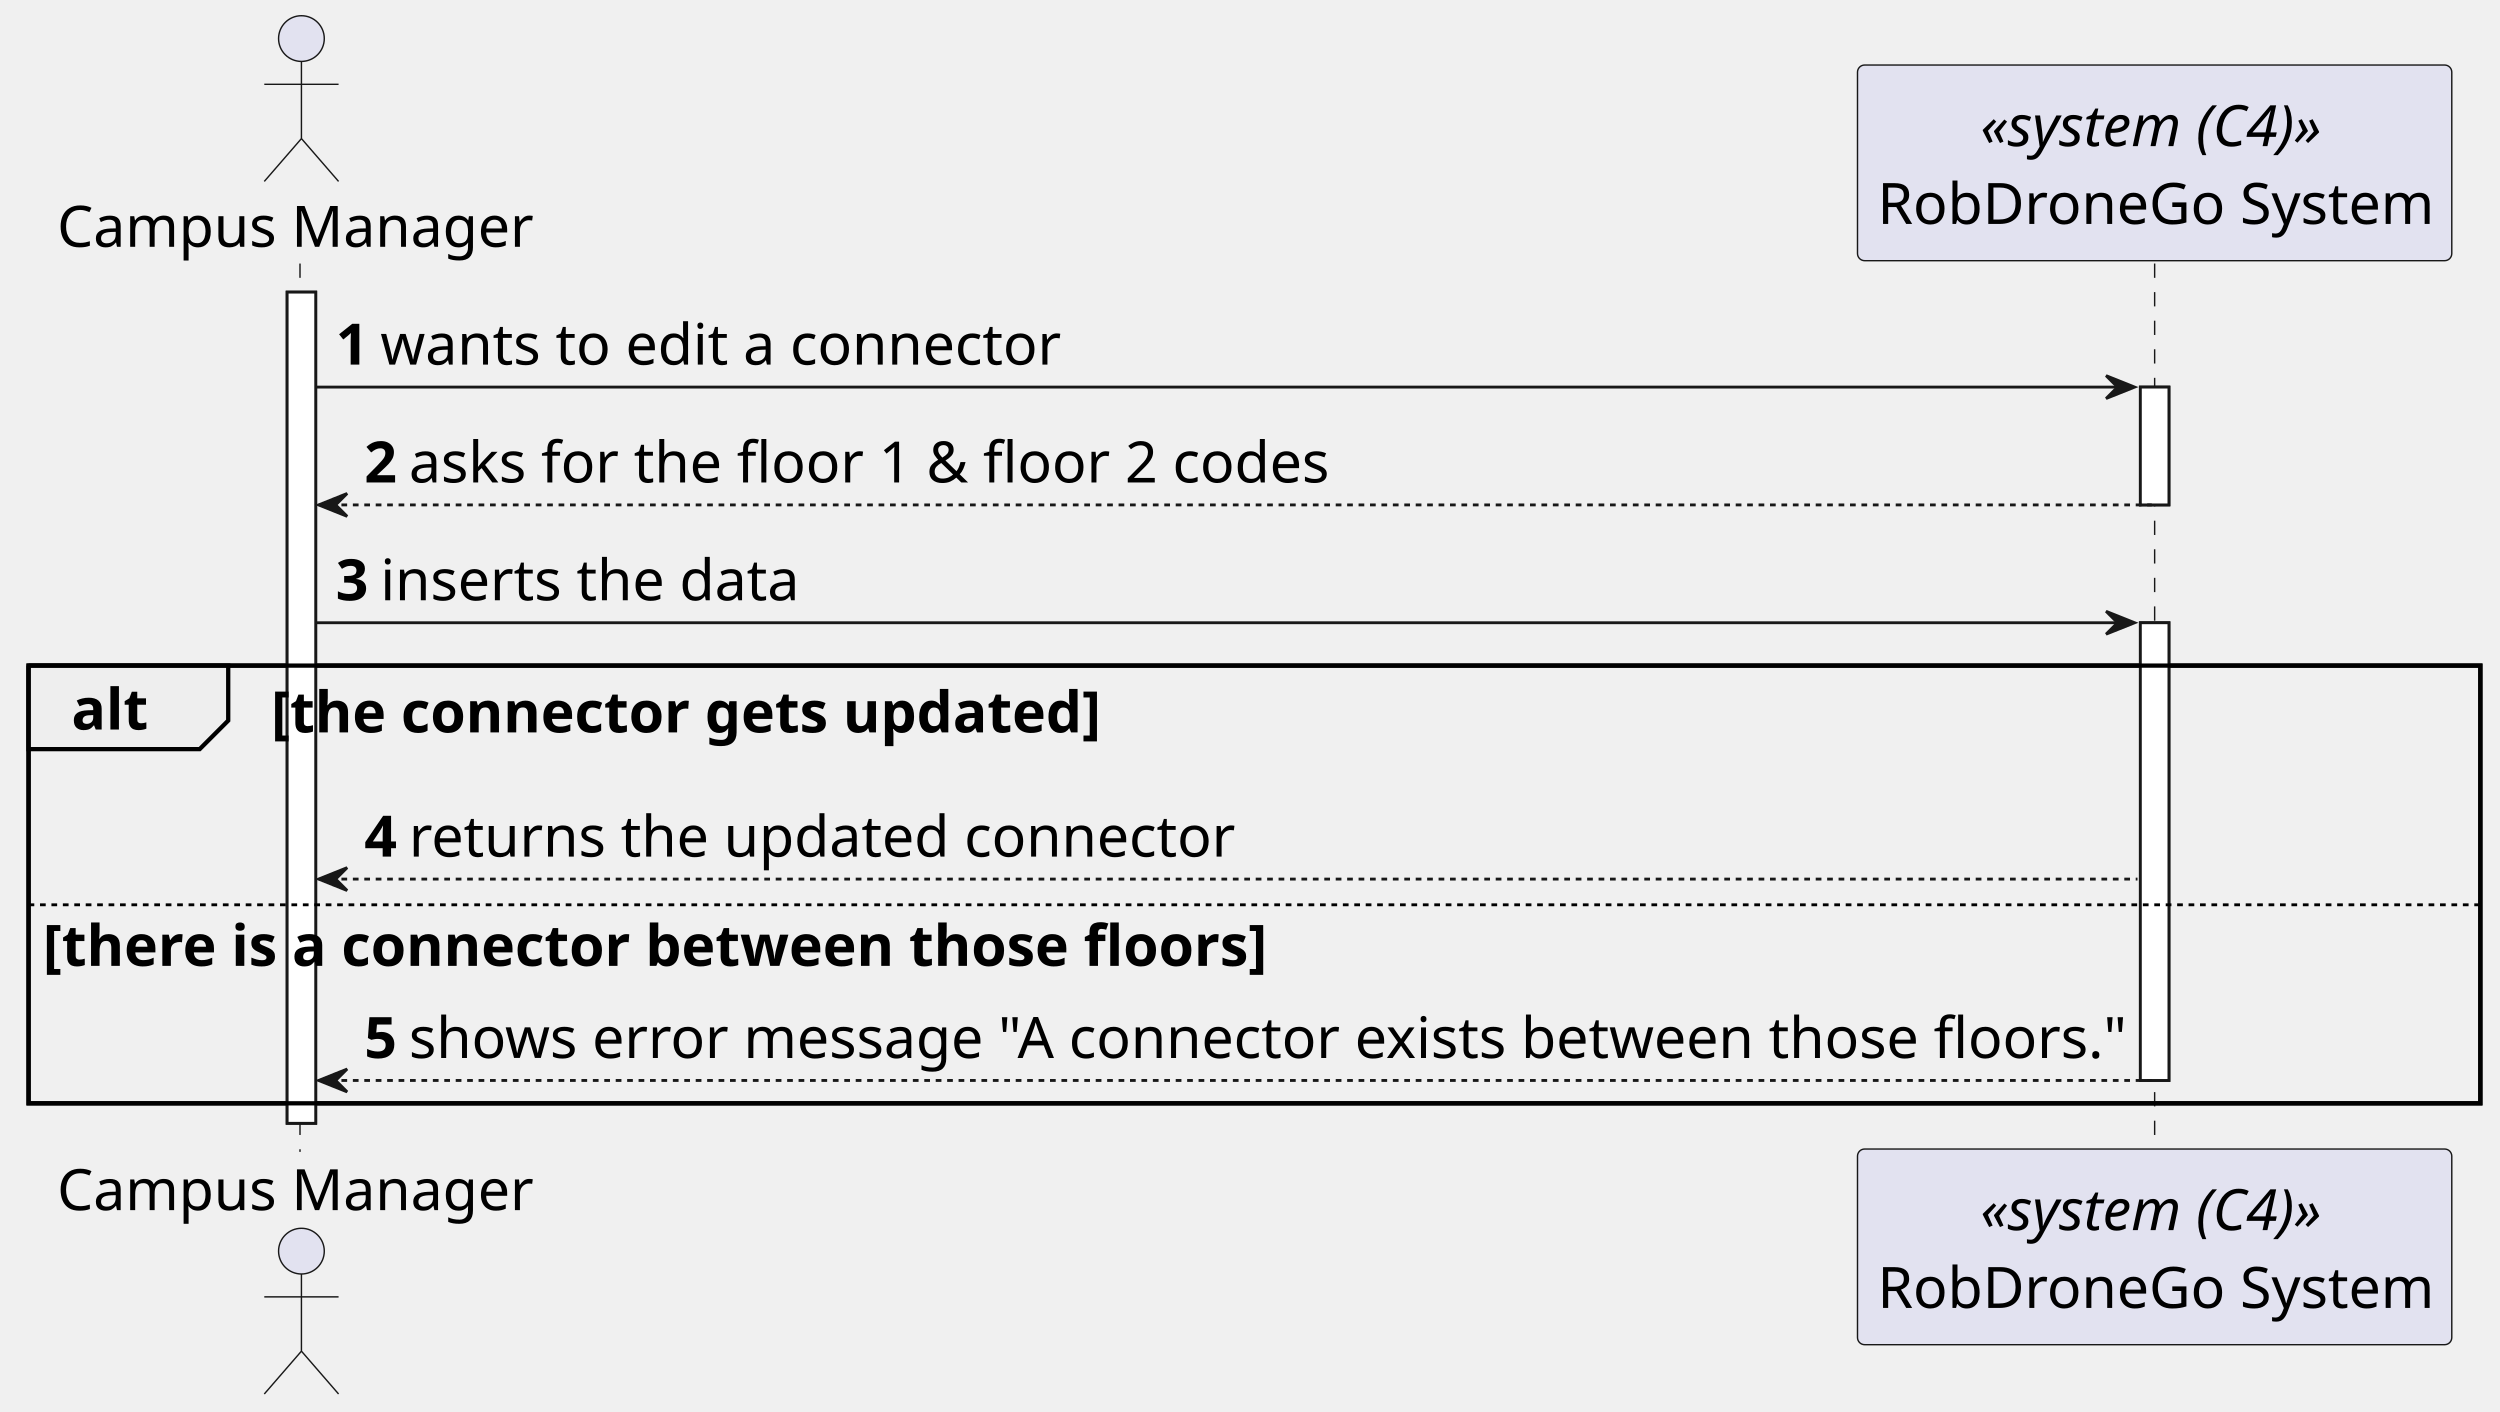
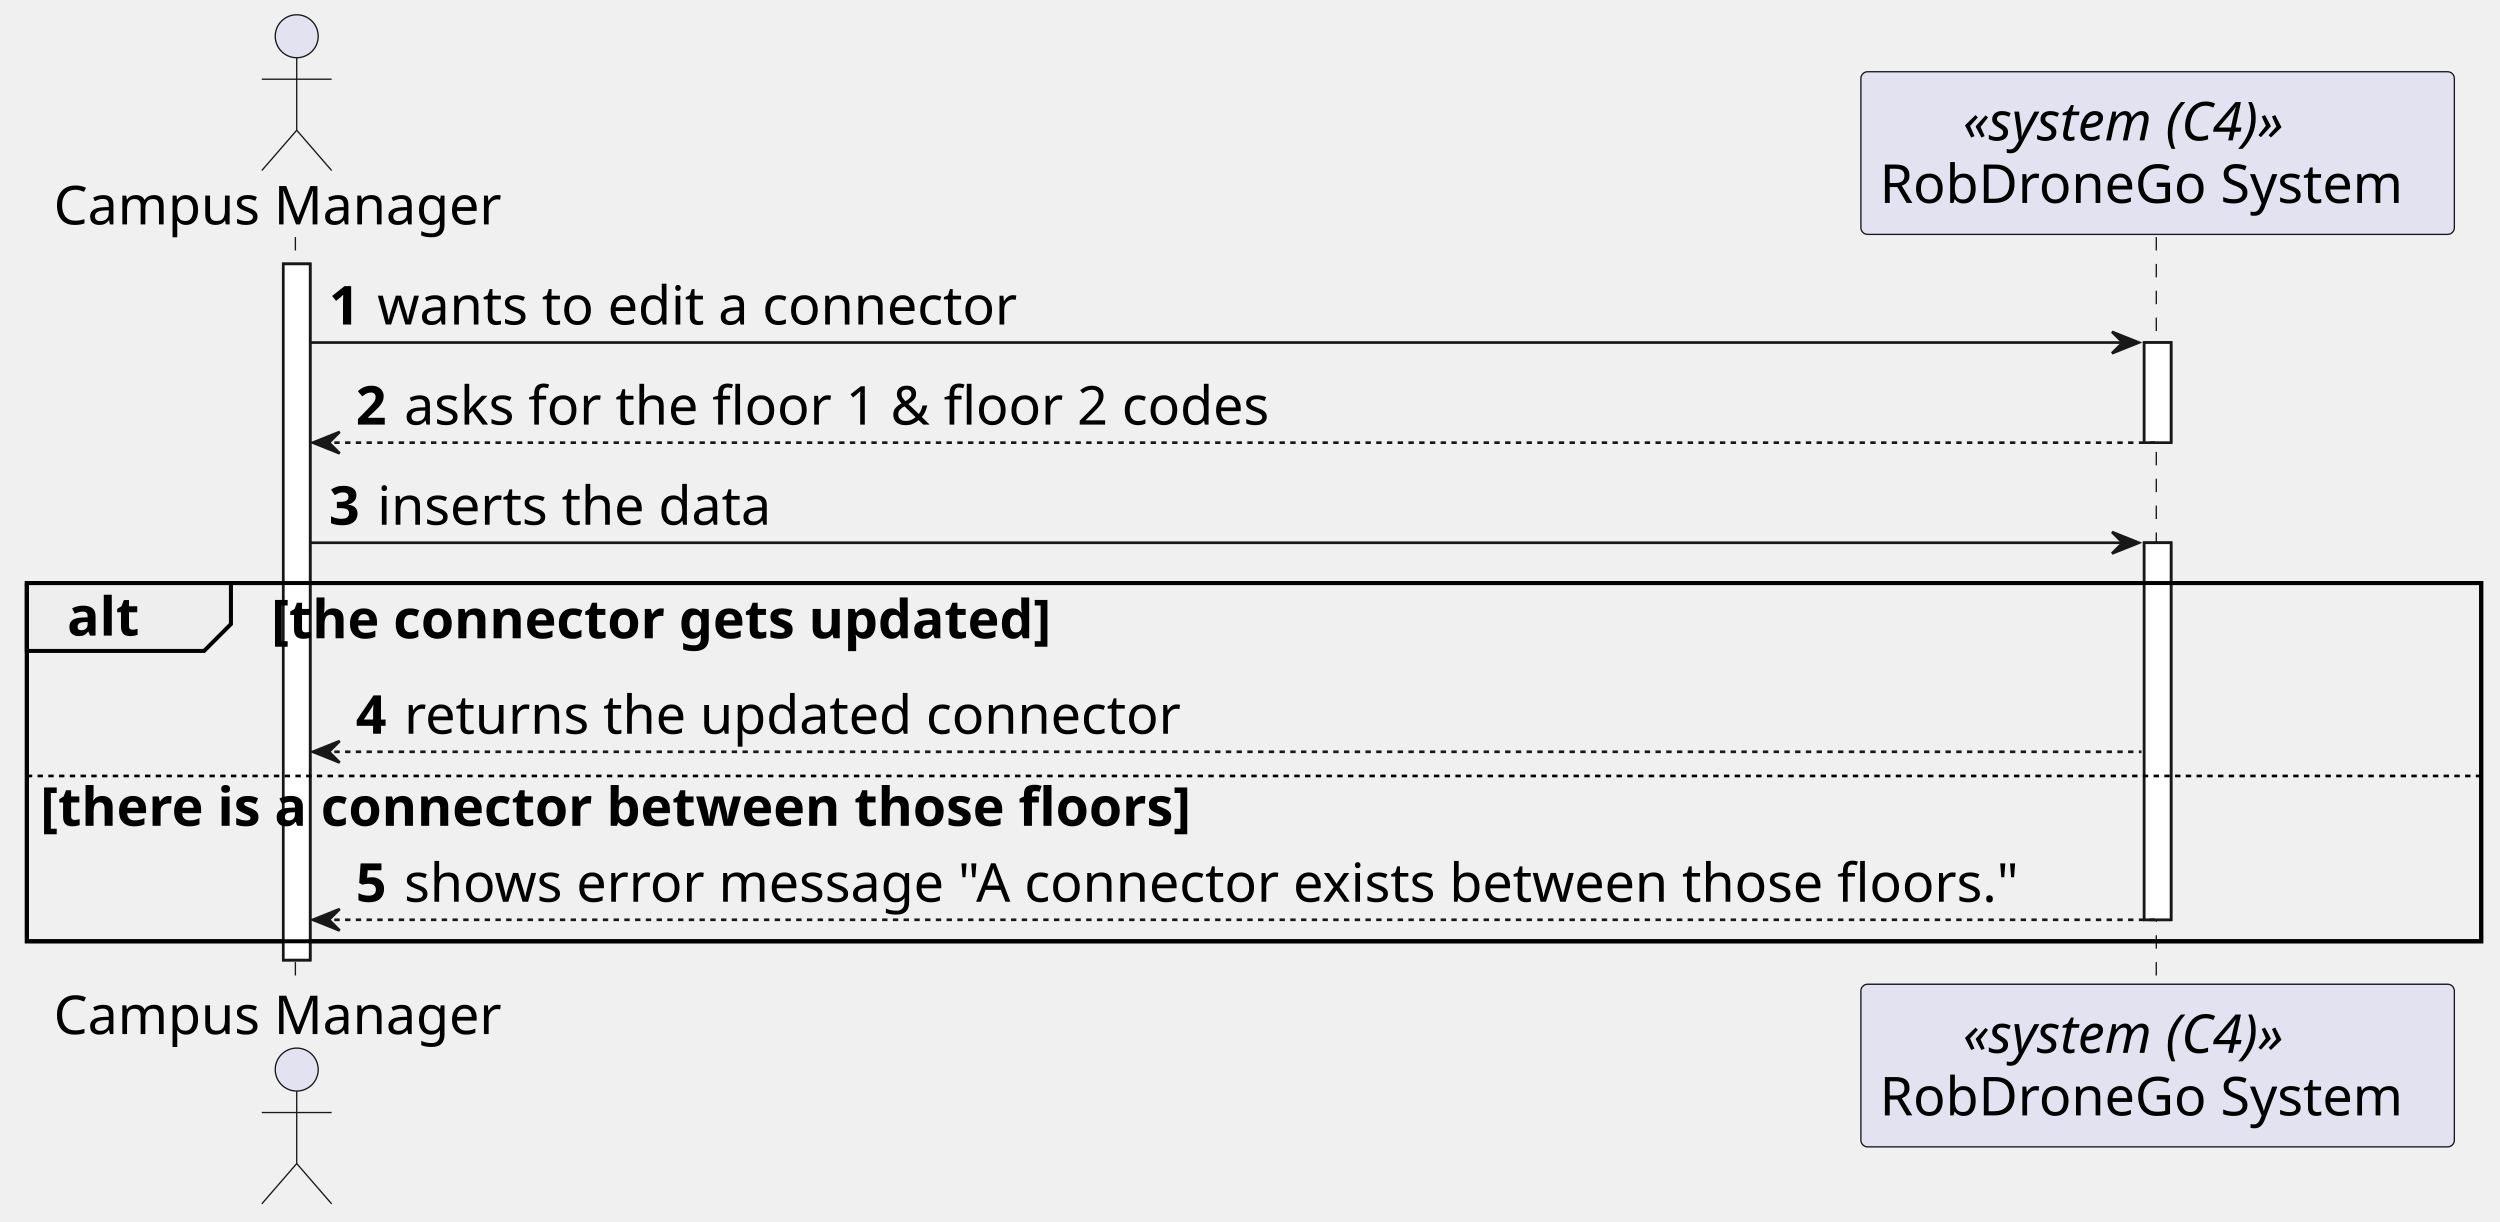
- <svg xmlns="http://www.w3.org/2000/svg" contentStyleType="text/css" height="494px" preserveAspectRatio="none" style="width:875px;height:494px;background:#FFFFFF;" version="1.1" viewBox="0 0 875 494" width="875px" zoomAndPan="magnify">
+ <svg xmlns="http://www.w3.org/2000/svg" contentStyleType="text/css" height="455px" preserveAspectRatio="none" style="width:931px;height:455px;background:#FFFFFF;" version="1.1" viewBox="0 0 931 455" width="931px" zoomAndPan="magnify">
  <defs />
  <g>
-     <rect fill="#FFFFFF" height="290.92" style="stroke:#181818;stroke-width:1.0;" width="10" x="100.5" y="102.24" />
-     <rect fill="#FFFFFF" height="41.24" style="stroke:#181818;stroke-width:1.0;" width="10" x="749.125" y="135.48" />
-     <rect fill="#FFFFFF" height="160.2" style="stroke:#181818;stroke-width:1.0;" width="10" x="749.125" y="217.96" />
-     <rect fill="none" height="153.2" style="stroke:#000000;stroke-width:1.5;" width="858.125" x="10" y="232.96" />
-     <line style="stroke:#181818;stroke-width:0.5;stroke-dasharray:5.0,5.0;" x1="105" x2="105" y1="92.24" y2="403.16" />
-     <line style="stroke:#181818;stroke-width:0.5;stroke-dasharray:5.0,5.0;" x1="754.125" x2="754.125" y1="92.24" y2="403.16" />
-     <text fill="#000000" font-family="sans-serif" font-size="20" lengthAdjust="spacing" textLength="165" x="20" y="86.38">Campus Manager</text>
-     <ellipse cx="105.5" cy="13.5" fill="#E2E2F0" rx="8" ry="8" style="stroke:#181818;stroke-width:0.5;" />
-     <path d="M105.5,21.5 L105.5,48.5 M92.5,29.5 L118.5,29.5 M105.5,48.5 L92.5,63.5 M105.5,48.5 L118.5,63.5 " fill="none" style="stroke:#181818;stroke-width:0.5;" />
-     <text fill="#000000" font-family="sans-serif" font-size="20" lengthAdjust="spacing" textLength="165" x="20" y="423.54">Campus Manager</text>
-     <ellipse cx="105.5" cy="437.9" fill="#E2E2F0" rx="8" ry="8" style="stroke:#181818;stroke-width:0.5;" />
-     <path d="M105.5,445.9 L105.5,472.9 M92.5,453.9 L118.5,453.9 M105.5,472.9 L92.5,487.9 M105.5,472.9 L118.5,487.9 " fill="none" style="stroke:#181818;stroke-width:0.5;" />
-     <rect fill="#E2E2F0" height="68.48" rx="2.5" ry="2.5" style="stroke:#181818;stroke-width:0.5;" width="208" x="650.125" y="22.76" />
-     <text fill="#000000" font-family="sans-serif" font-size="20" font-style="italic" lengthAdjust="spacing" textLength="122" x="693.125" y="51.14">«system (C4)»</text>
-     <text fill="#000000" font-family="sans-serif" font-size="20" lengthAdjust="spacing" textLength="194" x="657.125" y="78.38">RobDroneGo System</text>
-     <rect fill="#E2E2F0" height="68.48" rx="2.5" ry="2.5" style="stroke:#181818;stroke-width:0.5;" width="208" x="650.125" y="402.16" />
-     <text fill="#000000" font-family="sans-serif" font-size="20" font-style="italic" lengthAdjust="spacing" textLength="122" x="693.125" y="430.54">«system (C4)»</text>
-     <text fill="#000000" font-family="sans-serif" font-size="20" lengthAdjust="spacing" textLength="194" x="657.125" y="457.78">RobDroneGo System</text>
-     <rect fill="#FFFFFF" height="290.92" style="stroke:#181818;stroke-width:1.0;" width="10" x="100.5" y="102.24" />
-     <rect fill="#FFFFFF" height="41.24" style="stroke:#181818;stroke-width:1.0;" width="10" x="749.125" y="135.48" />
-     <rect fill="#FFFFFF" height="160.2" style="stroke:#181818;stroke-width:1.0;" width="10" x="749.125" y="217.96" />
-     <polygon fill="#181818" points="737.125,131.48,747.125,135.48,737.125,139.48,741.125,135.48" style="stroke:#181818;stroke-width:1.0;" />
-     <line style="stroke:#181818;stroke-width:1.0;" x1="110.5" x2="743.125" y1="135.48" y2="135.48" />
-     <text fill="#000000" font-family="sans-serif" font-size="20" font-weight="bold" lengthAdjust="spacing" textLength="11.625" x="117.5" y="127.62">1</text>
-     <text fill="#000000" font-family="sans-serif" font-size="20" lengthAdjust="spacing" textLength="235" x="133.125" y="127.62">wants to edit a connector</text>
-     <polygon fill="#181818" points="121.5,172.72,111.5,176.72,121.5,180.72,117.5,176.72" style="stroke:#181818;stroke-width:1.0;" />
-     <line style="stroke:#181818;stroke-width:1.0;stroke-dasharray:2.0,2.0;" x1="115.5" x2="753.125" y1="176.72" y2="176.72" />
-     <text fill="#000000" font-family="sans-serif" font-size="20" font-weight="bold" lengthAdjust="spacing" textLength="11.625" x="127.5" y="168.86">2</text>
-     <text fill="#000000" font-family="sans-serif" font-size="20" lengthAdjust="spacing" textLength="319" x="143.125" y="168.86">asks for the floor 1 &amp; floor 2 codes</text>
-     <polygon fill="#181818" points="737.125,213.96,747.125,217.96,737.125,221.96,741.125,217.96" style="stroke:#181818;stroke-width:1.0;" />
-     <line style="stroke:#181818;stroke-width:1.0;" x1="110.5" x2="743.125" y1="217.96" y2="217.96" />
-     <text fill="#000000" font-family="sans-serif" font-size="20" font-weight="bold" lengthAdjust="spacing" textLength="11.625" x="117.5" y="210.1">3</text>
-     <text fill="#000000" font-family="sans-serif" font-size="20" lengthAdjust="spacing" textLength="144" x="133.125" y="210.1">inserts the data</text>
-     <path d="M10,232.96 L79.875,232.96 L79.875,252.2 L69.875,262.2 L10,262.2 L10,232.96 " fill="#EEEEEE" style="stroke:#000000;stroke-width:1.5;" />
-     <rect fill="none" height="153.2" style="stroke:#000000;stroke-width:1.5;" width="858.125" x="10" y="232.96" />
-     <text fill="#000000" font-family="sans-serif" font-size="20" font-weight="bold" lengthAdjust="spacing" textLength="24.875" x="25" y="255.34">alt</text>
-     <text fill="#000000" font-family="sans-serif" font-size="20" font-weight="bold" lengthAdjust="spacing" textLength="285.625" x="94.875" y="256.34">[the connector gets updated]</text>
-     <polygon fill="#181818" points="121.5,303.68,111.5,307.68,121.5,311.68,117.5,307.68" style="stroke:#181818;stroke-width:1.0;" />
-     <line style="stroke:#181818;stroke-width:1.0;stroke-dasharray:2.0,2.0;" x1="115.5" x2="748.125" y1="307.68" y2="307.68" />
-     <text fill="#000000" font-family="sans-serif" font-size="20" font-weight="bold" lengthAdjust="spacing" textLength="11.625" x="127.5" y="299.82">4</text>
-     <text fill="#000000" font-family="sans-serif" font-size="20" lengthAdjust="spacing" textLength="284" x="143.125" y="299.82">returns the updated connector</text>
-     <line style="stroke:#000000;stroke-width:1.0;stroke-dasharray:2.0,2.0;" x1="10" x2="868.125" y1="316.68" y2="316.68" />
-     <text fill="#000000" font-family="sans-serif" font-size="20" font-weight="bold" lengthAdjust="spacing" textLength="422.125" x="15" y="338.06">[there is a connector between those floors]</text>
-     <polygon fill="#181818" points="121.5,374.16,111.5,378.16,121.5,382.16,117.5,378.16" style="stroke:#181818;stroke-width:1.0;" />
-     <line style="stroke:#181818;stroke-width:1.0;stroke-dasharray:2.0,2.0;" x1="115.5" x2="753.125" y1="378.16" y2="378.16" />
-     <text fill="#000000" font-family="sans-serif" font-size="20" font-weight="bold" lengthAdjust="spacing" textLength="11.625" x="127.5" y="370.3">5</text>
-     <text fill="#000000" font-family="sans-serif" font-size="20" lengthAdjust="spacing" textLength="599" x="143.125" y="370.3">shows error message "A connector exists between those floors."</text>
+     <rect fill="#FFFFFF" height="259.25" style="stroke:#181818;stroke-width:1.0;" width="10" x="105.5" y="98.281" />
+     <rect fill="#FFFFFF" height="37.281" style="stroke:#181818;stroke-width:1.0;" width="10" x="798.5" y="127.562" />
+     <rect fill="#FFFFFF" height="140.406" style="stroke:#181818;stroke-width:1.0;" width="10" x="798.5" y="202.125" />
+     <rect fill="none" height="133.406" style="stroke:#000000;stroke-width:1.5;" width="914" x="10" y="217.125" />
+     <line style="stroke:#181818;stroke-width:0.5;stroke-dasharray:5.0,5.0;" x1="110" x2="110" y1="88.281" y2="367.531" />
+     <line style="stroke:#181818;stroke-width:0.5;stroke-dasharray:5.0,5.0;" x1="803" x2="803" y1="88.281" y2="367.531" />
+     <text fill="#000000" font-family="sans-serif" font-size="20" lengthAdjust="spacing" textLength="175" x="20" y="83.564">Campus Manager</text>
+     <ellipse cx="110.5" cy="13.5" fill="#E2E2F0" rx="8" ry="8" style="stroke:#181818;stroke-width:0.5;" />
+     <path d="M110.5,21.5 L110.5,48.5 M97.5,29.5 L123.5,29.5 M110.5,48.5 L97.5,63.5 M110.5,48.5 L123.5,63.5 " fill="none" style="stroke:#181818;stroke-width:0.5;" />
+     <text fill="#000000" font-family="sans-serif" font-size="20" lengthAdjust="spacing" textLength="175" x="20" y="385.096">Campus Manager</text>
+     <ellipse cx="110.5" cy="398.312" fill="#E2E2F0" rx="8" ry="8" style="stroke:#181818;stroke-width:0.5;" />
+     <path d="M110.5,406.312 L110.5,433.312 M97.5,414.312 L123.5,414.312 M110.5,433.312 L97.5,448.312 M110.5,433.312 L123.5,448.312 " fill="none" style="stroke:#181818;stroke-width:0.5;" />
+     <rect fill="#E2E2F0" height="60.562" rx="2.5" ry="2.5" style="stroke:#181818;stroke-width:0.5;" width="221" x="693" y="26.719" />
+     <text fill="#000000" font-family="sans-serif" font-size="20" font-style="italic" lengthAdjust="spacing" textLength="145" x="731" y="52.283">«system (C4)»</text>
+     <text fill="#000000" font-family="sans-serif" font-size="20" lengthAdjust="spacing" textLength="207" x="700" y="75.564">RobDroneGo System</text>
+     <rect fill="#E2E2F0" height="60.562" rx="2.5" ry="2.5" style="stroke:#181818;stroke-width:0.5;" width="221" x="693" y="366.531" />
+     <text fill="#000000" font-family="sans-serif" font-size="20" font-style="italic" lengthAdjust="spacing" textLength="145" x="731" y="392.096">«system (C4)»</text>
+     <text fill="#000000" font-family="sans-serif" font-size="20" lengthAdjust="spacing" textLength="207" x="700" y="415.377">RobDroneGo System</text>
+     <rect fill="#FFFFFF" height="259.25" style="stroke:#181818;stroke-width:1.0;" width="10" x="105.5" y="98.281" />
+     <rect fill="#FFFFFF" height="37.281" style="stroke:#181818;stroke-width:1.0;" width="10" x="798.5" y="127.562" />
+     <rect fill="#FFFFFF" height="140.406" style="stroke:#181818;stroke-width:1.0;" width="10" x="798.5" y="202.125" />
+     <polygon fill="#181818" points="786.5,123.562,796.5,127.562,786.5,131.562,790.5,127.562" style="stroke:#181818;stroke-width:1.0;" />
+     <line style="stroke:#181818;stroke-width:1.0;" x1="115.5" x2="792.5" y1="127.562" y2="127.562" />
+     <text fill="#000000" font-family="sans-serif" font-size="20" font-weight="bold" lengthAdjust="spacing" textLength="14" x="122.5" y="120.846">1</text>
+     <text fill="#000000" font-family="sans-serif" font-size="20" lengthAdjust="spacing" textLength="255" x="140.5" y="120.846">wants to edit a connector</text>
+     <polygon fill="#181818" points="126.5,160.844,116.5,164.844,126.5,168.844,122.5,164.844" style="stroke:#181818;stroke-width:1.0;" />
+     <line style="stroke:#181818;stroke-width:1.0;stroke-dasharray:2.0,2.0;" x1="120.5" x2="802.5" y1="164.844" y2="164.844" />
+     <text fill="#000000" font-family="sans-serif" font-size="20" font-weight="bold" lengthAdjust="spacing" textLength="14" x="132.5" y="158.127">2</text>
+     <text fill="#000000" font-family="sans-serif" font-size="20" lengthAdjust="spacing" textLength="341" x="150.5" y="158.127">asks for the floor 1 &amp; floor 2 codes</text>
+     <polygon fill="#181818" points="786.5,198.125,796.5,202.125,786.5,206.125,790.5,202.125" style="stroke:#181818;stroke-width:1.0;" />
+     <line style="stroke:#181818;stroke-width:1.0;" x1="115.5" x2="792.5" y1="202.125" y2="202.125" />
+     <text fill="#000000" font-family="sans-serif" font-size="20" font-weight="bold" lengthAdjust="spacing" textLength="14" x="122.5" y="195.408">3</text>
+     <text fill="#000000" font-family="sans-serif" font-size="20" lengthAdjust="spacing" textLength="157" x="140.5" y="195.408">inserts the data</text>
+     <path d="M10,217.125 L86,217.125 L86,232.406 L76,242.406 L10,242.406 L10,217.125 " fill="#EEEEEE" style="stroke:#000000;stroke-width:1.5;" />
+     <rect fill="none" height="133.406" style="stroke:#000000;stroke-width:1.5;" width="914" x="10" y="217.125" />
+     <text fill="#000000" font-family="sans-serif" font-size="20" font-weight="bold" lengthAdjust="spacing" textLength="31" x="25" y="236.69">alt</text>
+     <text fill="#000000" font-family="sans-serif" font-size="20" font-weight="bold" lengthAdjust="spacing" textLength="335" x="101" y="237.69">[the connector gets updated]</text>
+     <polygon fill="#181818" points="126.5,275.969,116.5,279.969,126.5,283.969,122.5,279.969" style="stroke:#181818;stroke-width:1.0;" />
+     <line style="stroke:#181818;stroke-width:1.0;stroke-dasharray:2.0,2.0;" x1="120.5" x2="797.5" y1="279.969" y2="279.969" />
+     <text fill="#000000" font-family="sans-serif" font-size="20" font-weight="bold" lengthAdjust="spacing" textLength="14" x="132.5" y="273.252">4</text>
+     <text fill="#000000" font-family="sans-serif" font-size="20" lengthAdjust="spacing" textLength="307" x="150.5" y="273.252">returns the updated connector</text>
+     <line style="stroke:#000000;stroke-width:1.0;stroke-dasharray:2.0,2.0;" x1="10" x2="924" y1="288.969" y2="288.969" />
+     <text fill="#000000" font-family="sans-serif" font-size="20" font-weight="bold" lengthAdjust="spacing" textLength="497" x="15" y="307.533">[there is a connector between those floors]</text>
+     <polygon fill="#181818" points="126.5,338.531,116.5,342.531,126.5,346.531,122.5,342.531" style="stroke:#181818;stroke-width:1.0;" />
+     <line style="stroke:#181818;stroke-width:1.0;stroke-dasharray:2.0,2.0;" x1="120.5" x2="802.5" y1="342.531" y2="342.531" />
+     <text fill="#000000" font-family="sans-serif" font-size="20" font-weight="bold" lengthAdjust="spacing" textLength="14" x="132.5" y="335.815">5</text>
+     <text fill="#000000" font-family="sans-serif" font-size="20" lengthAdjust="spacing" textLength="641" x="150.5" y="335.815">shows error message "A connector exists between those floors."</text>
  </g>
</svg>
